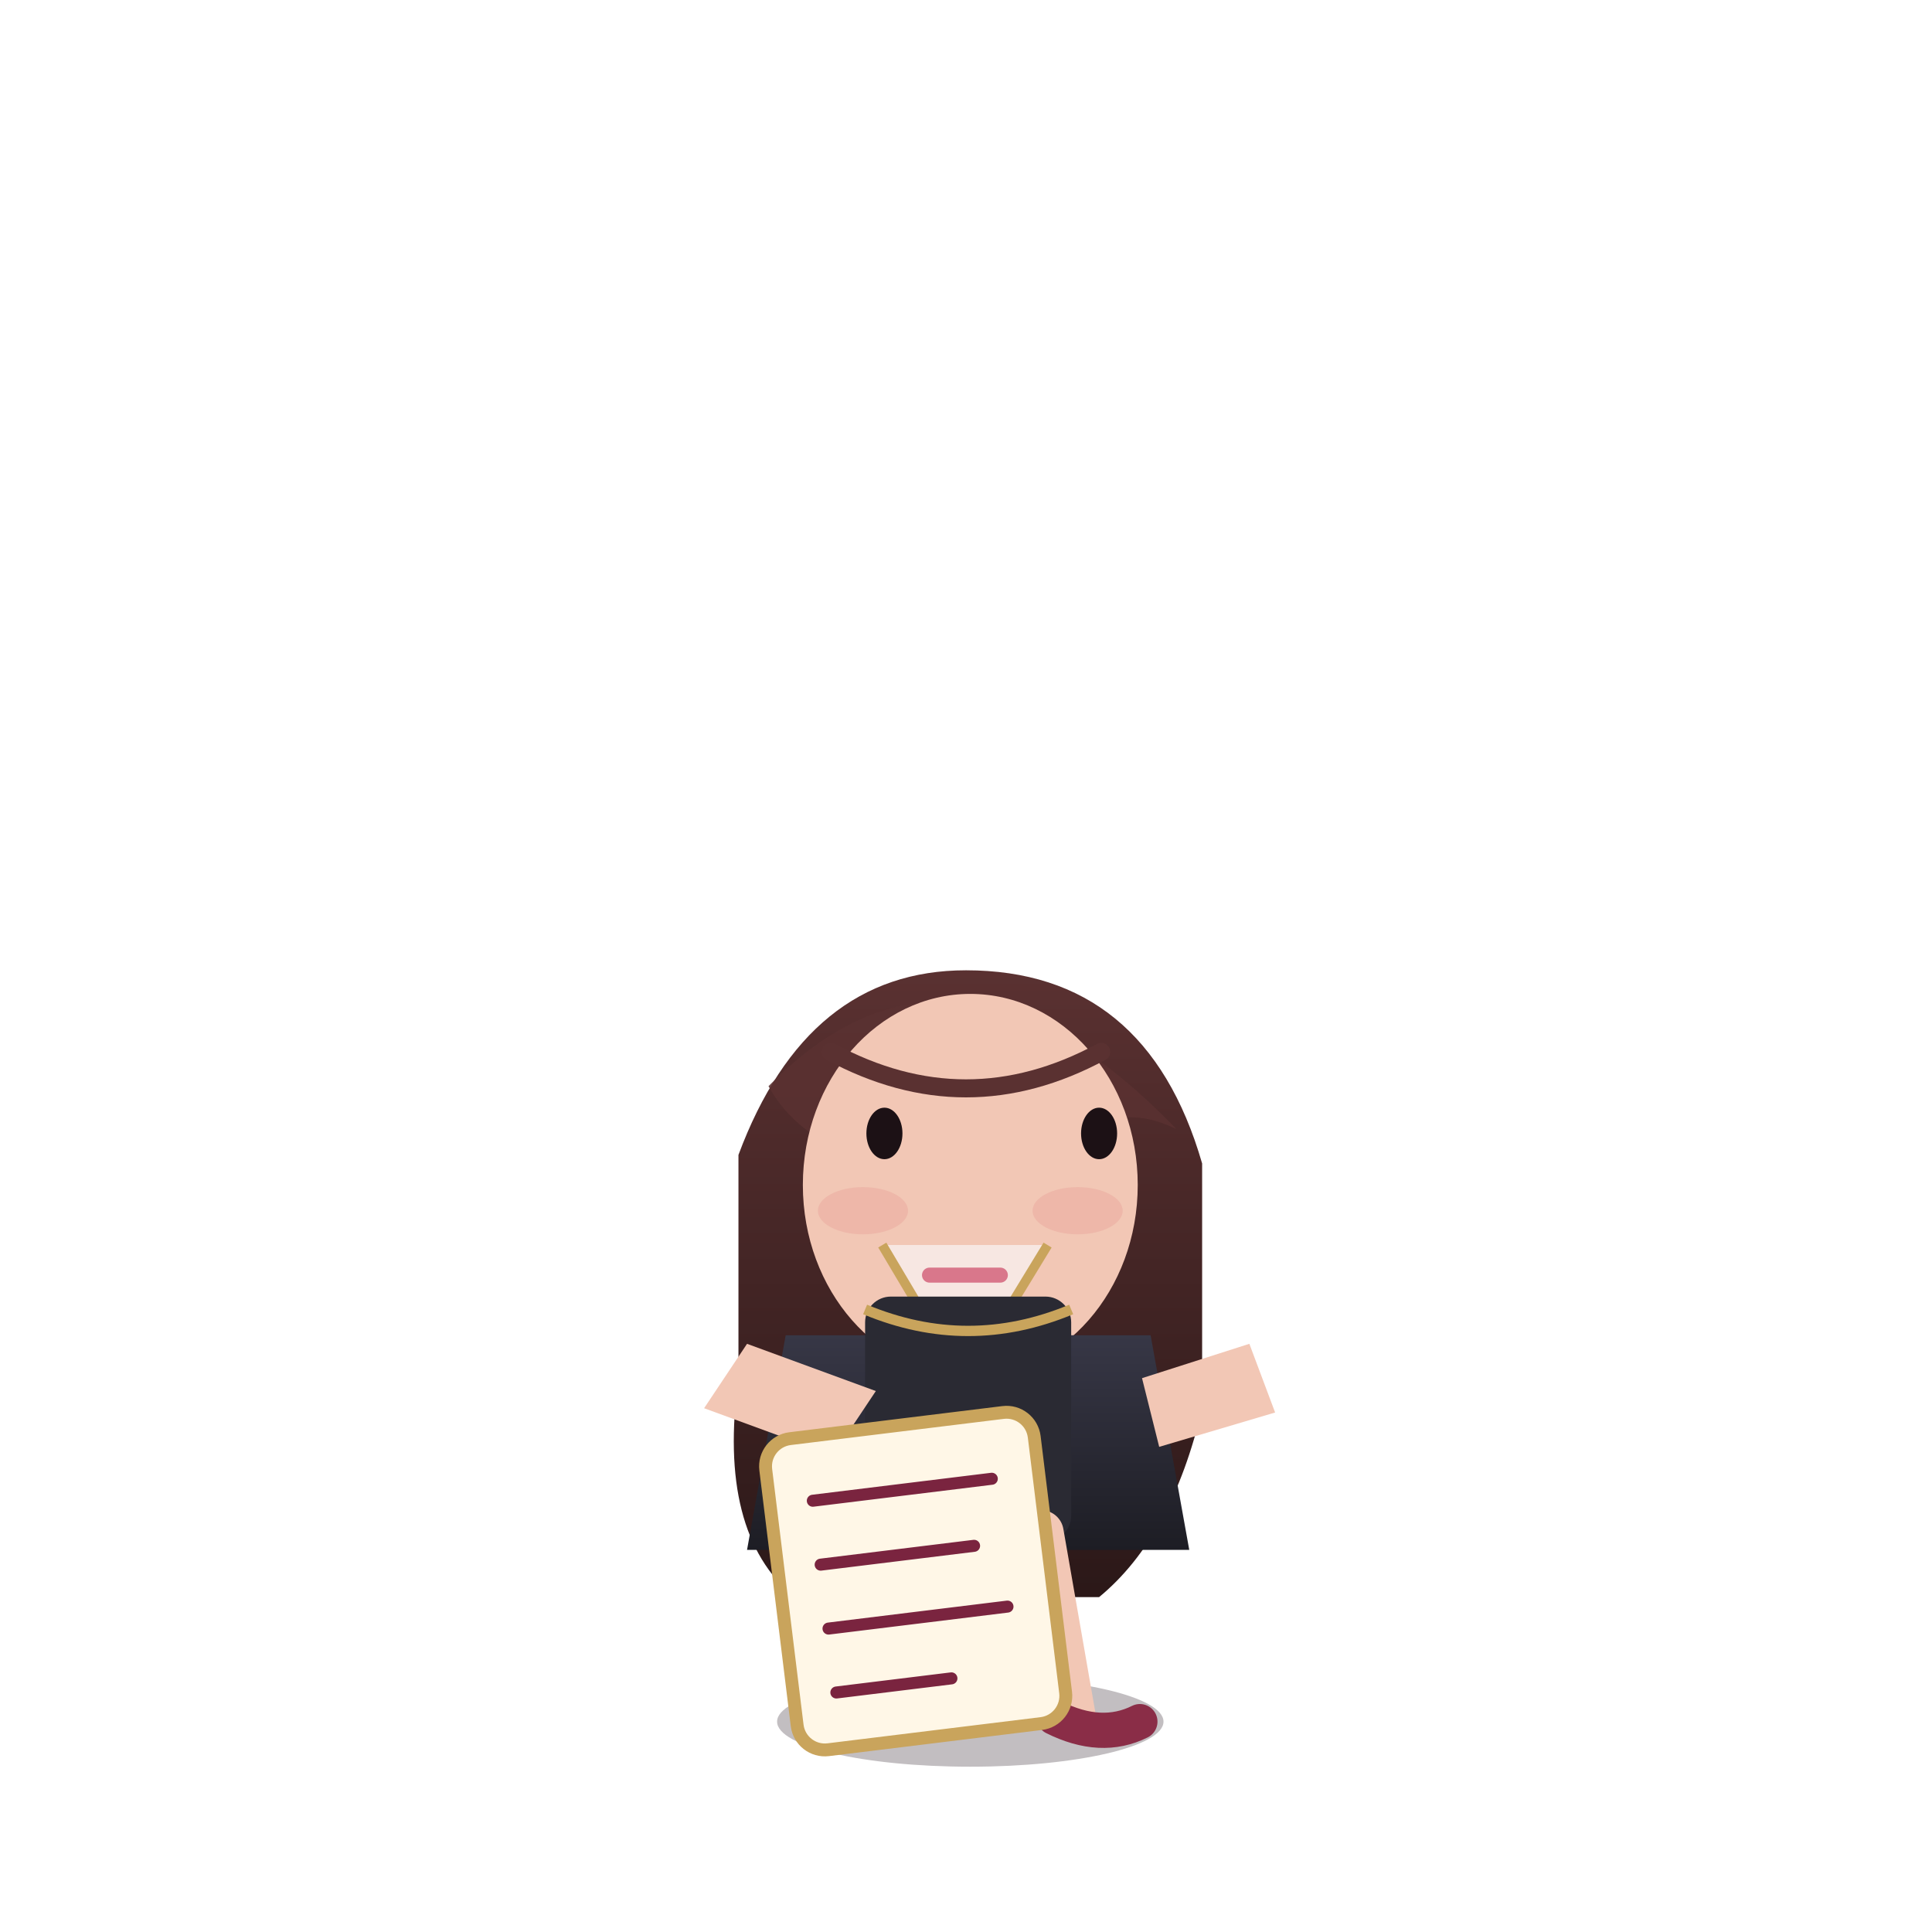
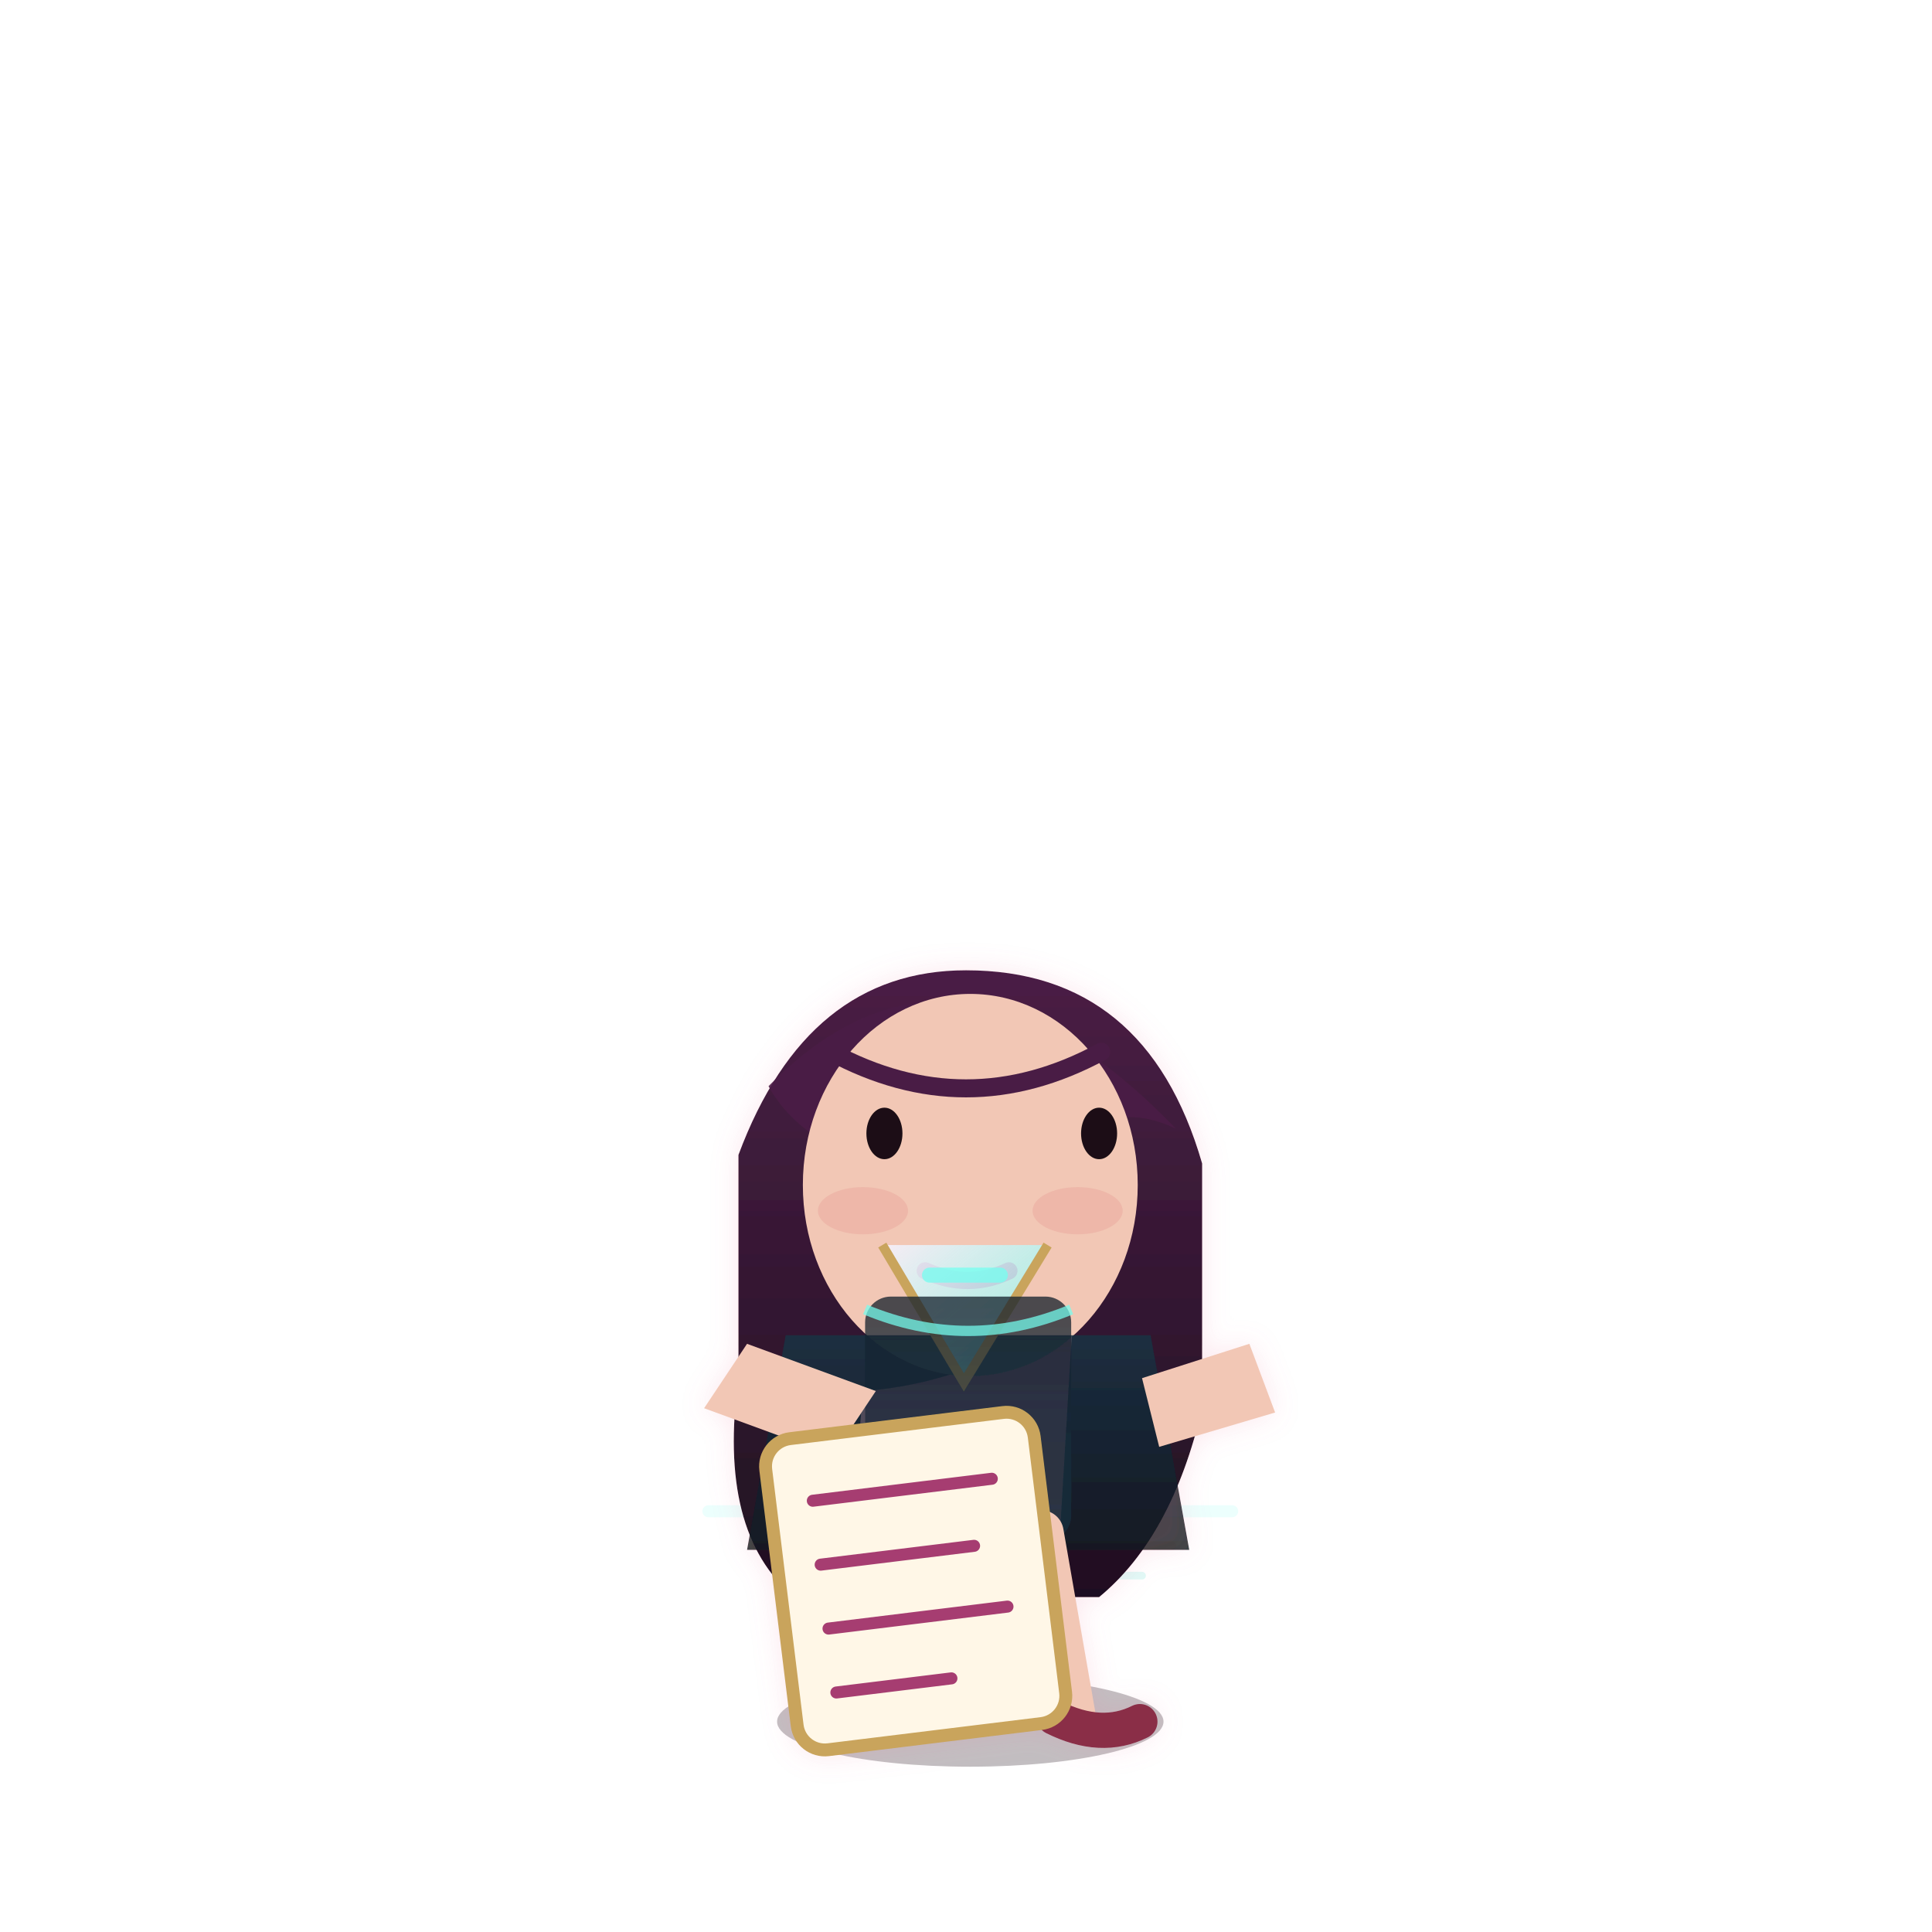
<svg xmlns="http://www.w3.org/2000/svg" viewBox="-15 -25 45 45" width="500" height="500">
  <defs>
    <linearGradient id="hair-grad" x1="0" y1="0" x2="0" y2="1">
-       <stop offset="0%" stop-color="#5A3131" />
-       <stop offset="100%" stop-color="#2B1818" />
+       <stop offset="0%" stop-color="#4A1F45" />
+       <stop offset="100%" stop-color="#1F1020" />
    </linearGradient>
    <linearGradient id="blazer-grad" x1="0" y1="0" x2="0" y2="1">
-       <stop offset="0%" stop-color="#373746" />
-       <stop offset="100%" stop-color="#1D1D24" />
+       <stop offset="0%" stop-color="#183343" />
+       <stop offset="100%" stop-color="#101A23" />
    </linearGradient>
+     <linearGradient id="blouse-grad" x1="0" y1="0" x2="1" y2="1">
+       <stop offset="0%" stop-color="#F8EFFA" stop-opacity="0.9" />
+       <stop offset="100%" stop-color="#74FFF0" stop-opacity="0.45" />
+     </linearGradient>
+     <linearGradient id="skirt-grad" x1="0" y1="0" x2="0" y2="1">
+       <stop offset="0%" stop-color="#141F2B" stop-opacity="0.9" />
+       <stop offset="100%" stop-color="#183343" stop-opacity="0.78" />
+     </linearGradient>
+     <filter id="glam-glow" x="-50%" y="-50%" width="200%" height="200%">
+       <feDropShadow dx="0" dy="0" stdDeviation="0.46" flood-color="#74FFF0" flood-opacity="0.22" />
+       <feDropShadow dx="0" dy="0" stdDeviation="0.32" flood-color="#F07AA4" flood-opacity="0.18" />
+     </filter>
    <style>
      .body-float { transform-origin: 7.5px 10px; animation: bodyFloat 3.8s infinite ease-in-out; }
      .hair-sway { transform-origin: 7.5px 4.5px; animation: hairSway 4.8s infinite ease-in-out; }
      .sparkle-pulse { animation: sparklePulse 1.8s infinite ease-in-out; }
      .alert-pop { animation: alertPop 0.9s infinite ease-in-out; }
      .sleep-breathe { transform-origin: 7.5px 10px; animation: sleepBreathe 4.6s infinite ease-in-out; }
      .mini-hover { animation: miniHover 2.6s infinite ease-in-out; }
      @keyframes bodyFloat {
        0%,100% { transform: translate(0,0); }
        50% { transform: translate(0,0.65px); }
      }
      @keyframes hairSway {
        0%,100% { transform: rotate(0deg); }
        50% { transform: rotate(-1.6deg); }
      }
      @keyframes sparklePulse {
        0%,100% { opacity: 0.65; transform: scale(1); }
        50% { opacity: 1; transform: scale(1.08); }
      }
      @keyframes alertPop {
        0%,100% { transform: translateY(0); }
        50% { transform: translateY(-0.7px); }
      }
      @keyframes sleepBreathe {
        0%,100% { transform: translate(0,0) scale(1,1); }
        50% { transform: translate(0,0.8px) scale(1.02,0.98); }
      }
      @keyframes miniHover {
        0%,100% { transform: translateY(0); }
        50% { transform: translateY(-0.8px); }
      }
    </style>
  </defs>
+   <g opacity="0.14">
+     <path d="M1.5 10.2 H13.7" stroke="#74FFF0" stroke-width="0.28" stroke-linecap="round" />
+     <path d="M2.6 11 H12.3" stroke="#F07AA4" stroke-width="0.2" stroke-linecap="round" />
+     <path d="M3.8 11.7 H11.6" stroke="#1ED7C8" stroke-width="0.18" stroke-linecap="round" />
+   </g>
  <g transform="translate(0 0) scale(1 1)">
    <ellipse cx="7.6" cy="15.1" rx="4.5" ry="1.05" fill="#24171F" opacity="0.28" />
  </g>
  <g>
-     <g transform="translate(0 0) rotate(0 7.5 9.5)" class="body-float">
+     <g transform="translate(0 0) rotate(0 7.5 9.5)" class="body-float" filter="url(#glam-glow)">
      <g class="hair-sway">
        <path d="M2.2 1.9 Q3.8 -2.4 7.5 -2.4 Q11.7 -2.4 13 2.1 L13 7.8 Q12.3 10.8 10.6 12.2 L9.6 12.2 L10 5.5 Q7.8 7.2 5.1 7.4 L4.7 12.2 L3.5 12.2 Q1.7 10.7 2.2 7.1 Z" fill="url(#hair-grad)" />
-         <path d="M2.9 0.3 Q7.2 -4.1 12.4 1.3 Q11.4 0.8 10.5 1.2 Q7.6 -1.6 4.4 1.7 Q3.4 1.2 2.9 0.3 Z" fill="#5A3131" opacity="0.88" />
+         <path d="M2.9 0.3 Q7.2 -4.1 12.4 1.3 Q11.4 0.8 10.5 1.2 Q7.6 -1.6 4.4 1.7 Q3.4 1.2 2.9 0.3 Z" fill="#4A1F45" opacity="0.88" />
      </g>
      <ellipse cx="7.6" cy="2.6" rx="3.9" ry="4.45" fill="#F2C7B5" />
      <ellipse cx="5.1" cy="3.2" rx="1.05" ry="0.55" fill="#E8A59B" opacity="0.45" />
      <ellipse cx="10.1" cy="3.2" rx="1.05" ry="0.55" fill="#E8A59B" opacity="0.45" />
      <g fill="#1C1115">
        <ellipse cx="5.6" cy="1.4" rx="0.42" ry="0.6" />
        <ellipse cx="10.6" cy="1.4" rx="0.42" ry="0.6" />
      </g>
-       <path d="M6.55 4.6 q1 0.45 1.95 0" stroke="#B84C67" stroke-width="0.4" fill="none" stroke-linecap="round" />
-       <path d="M4.35 -0.5 Q7.5 1.2 10.65 -0.5" stroke="#5A3131" stroke-width="0.42" fill="none" stroke-linecap="round" />
-       <path d="M3.3 6.1 L11.8 6.1 L12.7 11.1 L2.4 11.1 Z" fill="url(#blazer-grad)" />
-       <path d="M5.55 4 L7.45 7.2 L9.4 4" fill="#F7E7E2" />
-       <path d="M5.55 4 L7.45 7.2 L9.4 4" stroke="#C9A45C" stroke-width="0.22" fill="#F7E7E2" />
-       <path d="M6.65 4.7 H8.3" stroke="#D9778B" stroke-width="0.35" stroke-linecap="round" />
-       <rect x="5.15" y="5.2" width="4.8" height="5.7" rx="0.6" fill="#2A2A33" />
-       <path d="M5.15 5.5 Q7.55 6.5 9.95 5.5" stroke="#C9A45C" stroke-width="0.24" fill="none" />
+       <path d="M6.55 4.6 q1 0.45 1.95 0" stroke="#E04787" stroke-width="0.4" fill="none" stroke-linecap="round" />
+       <path d="M4.35 -0.5 Q7.5 1.2 10.65 -0.5" stroke="#4A1F45" stroke-width="0.42" fill="none" stroke-linecap="round" />
+       <path d="M3.3 6.1 L11.8 6.1 L12.7 11.1 L2.4 11.1 Z" fill="url(#blazer-grad)" fill-opacity="0.84" />
+       <path d="M5.55 4 L7.45 7.2 L9.4 4" fill="url(#blouse-grad)" fill-opacity="0.82" />
+       <path d="M5.55 4 L7.45 7.2 L9.4 4" stroke="#C9A45C" stroke-width="0.22" fill="url(#blouse-grad)" fill-opacity="0.78" />
+       <path d="M6.65 4.7 H8.3" stroke="#74FFF0" stroke-width="0.35" stroke-linecap="round" opacity="0.75" />
+       <rect x="5.15" y="5.2" width="4.8" height="5.7" rx="0.6" fill="url(#skirt-grad)" fill-opacity="0.84" />
+       <path d="M5.15 5.5 Q7.55 6.5 9.95 5.5" stroke="#74FFF0" stroke-width="0.24" fill="none" opacity="0.72" />
      <path d="M1.4 7.8 L4.4 8.9 L5.4 7.4 L2.4 6.3 Z" fill="#F2C7B5" />
      <path d="M12 8.7 L14.7 7.9 L14.1 6.3 L11.6 7.1 Z" fill="#F2C7B5" />
      <path d="M5.8 10.7 L5.15 14.8" stroke="#F2C7B5" stroke-width="1.05" stroke-linecap="round" />
      <path d="M9.25 10.7 L10 15" stroke="#F2C7B5" stroke-width="1.05" stroke-linecap="round" />
      <path d="M4.85 14.8 Q5.8 15.35 6.6 14.95" stroke="#8A2D47" stroke-width="0.82" stroke-linecap="round" />
      <path d="M9.55 15 Q10.65 15.55 11.55 15.1" stroke="#8A2D47" stroke-width="0.82" stroke-linecap="round" />
      <g transform="translate(3.1 8.2) rotate(-7 3 3)">
        <rect x="0" y="0" width="6.3" height="7.3" rx="0.65" fill="#FFF7E7" stroke="#C9A45C" stroke-width="0.3" />
-         <path d="M1 1.5 H5.2 M1 3 H4.6 M1 4.5 H5.2 M1 6 H3.7" stroke="#7A243F" stroke-width="0.28" stroke-linecap="round" />
+         <path d="M1 1.5 H5.2 M1 3 H4.6 M1 4.5 H5.2 M1 6 H3.7" stroke="#A63E71" stroke-width="0.28" stroke-linecap="round" />
      </g>
    </g>
  </g>
</svg>
